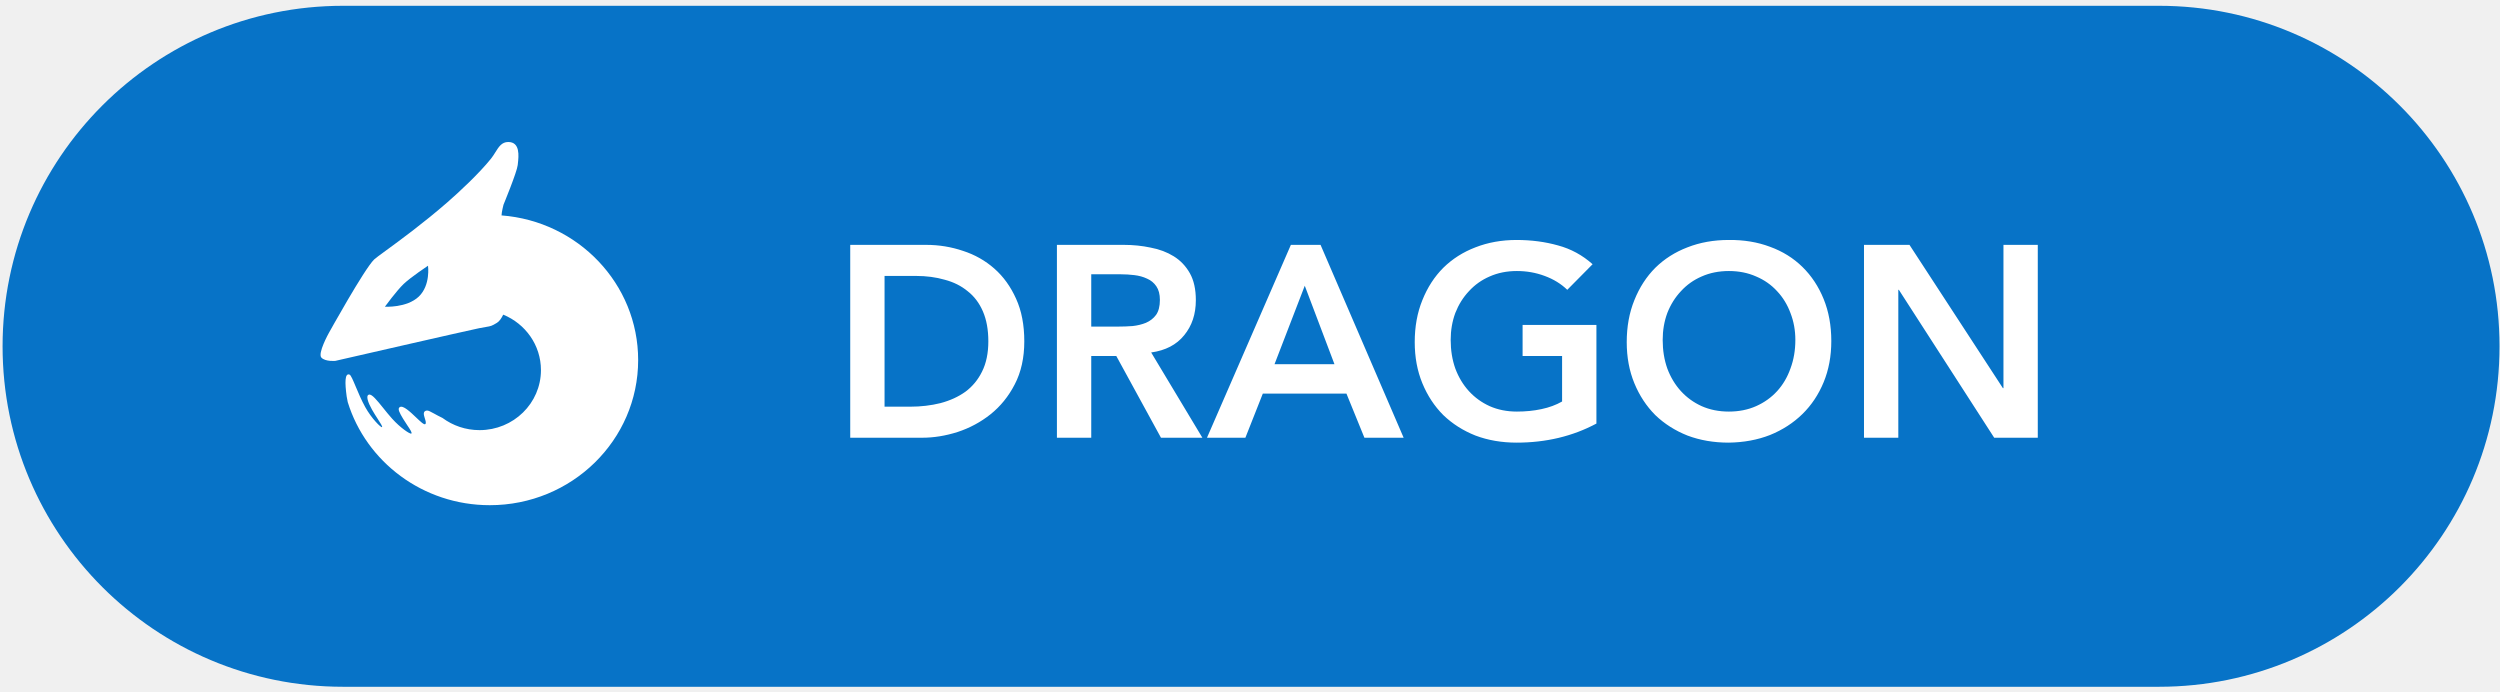
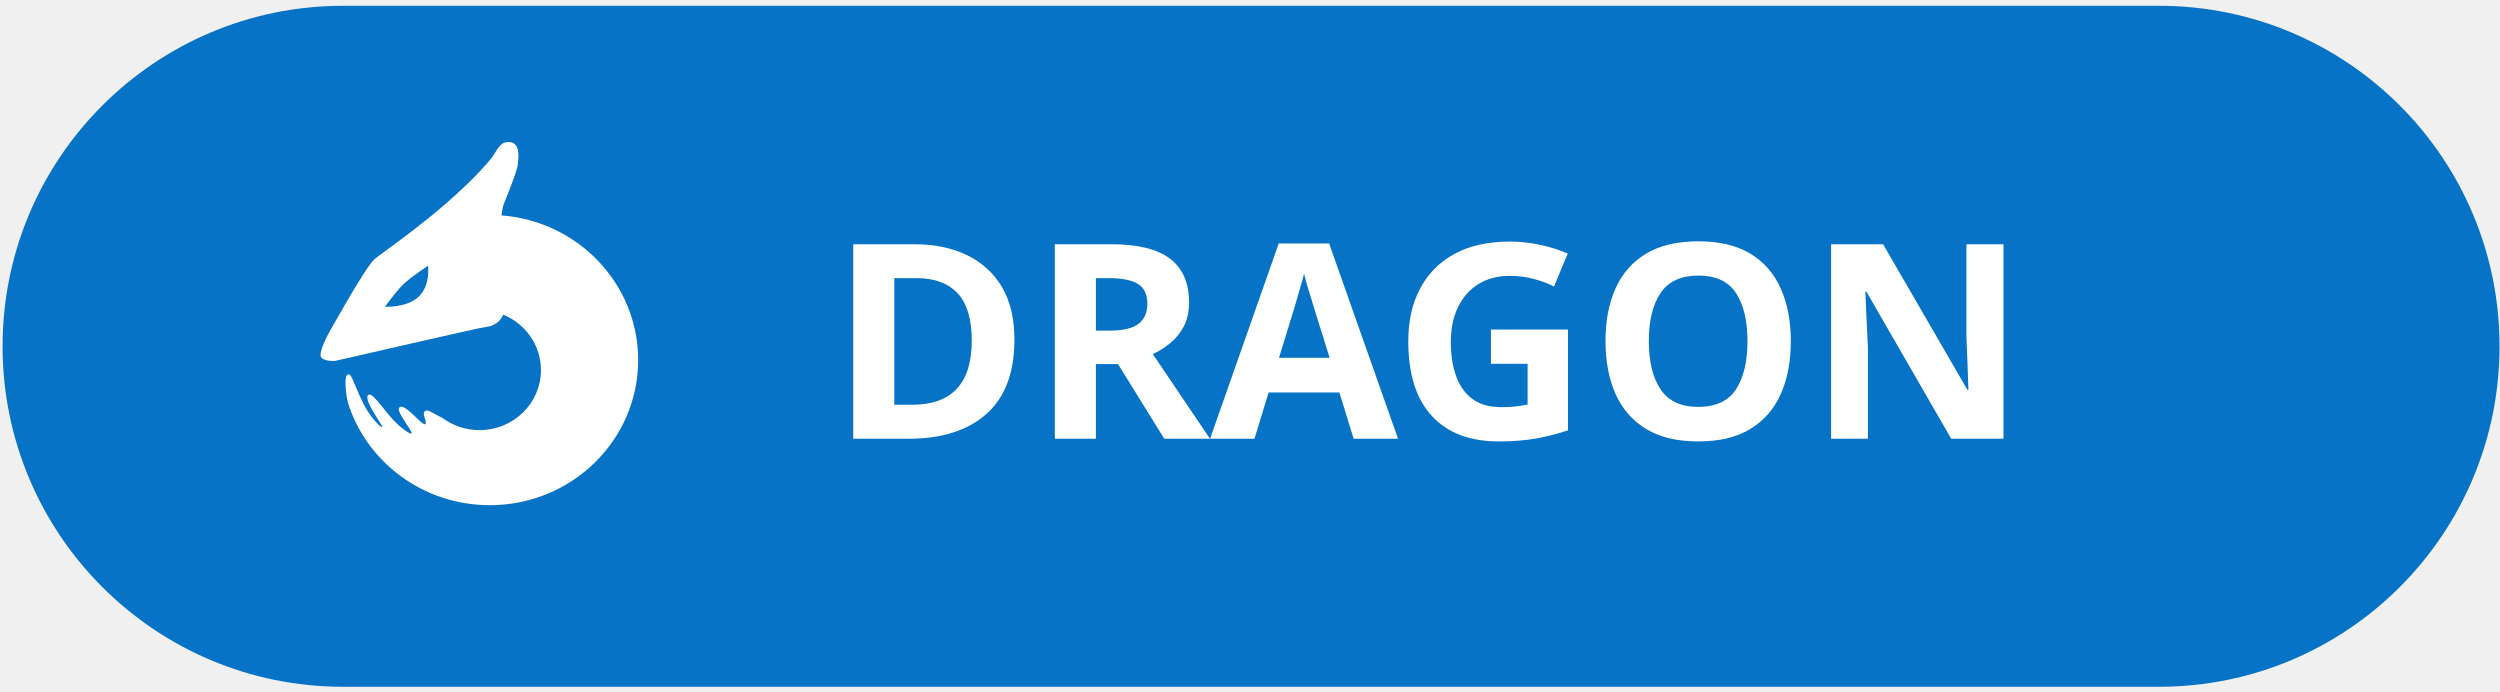
<svg xmlns="http://www.w3.org/2000/svg" width="293" height="81" viewBox="0 0 293 81" fill="none">
  <g clip-path="url(#clip0)">
    <rect x="0.302" y="0.679" width="292.642" height="79.811" rx="39.906" fill="#0773C7" />
-     <path d="M99.647 28.699H108.554C110.044 28.699 111.48 28.933 112.864 29.402C114.247 29.849 115.471 30.54 116.535 31.477C117.599 32.413 118.451 33.594 119.089 35.02C119.728 36.425 120.047 38.085 120.047 40.001C120.047 41.938 119.674 43.619 118.929 45.045C118.206 46.45 117.259 47.62 116.088 48.556C114.939 49.472 113.651 50.163 112.225 50.632C110.821 51.078 109.437 51.302 108.075 51.302H99.647V28.699ZM106.67 47.663C107.926 47.663 109.107 47.524 110.214 47.248C111.342 46.95 112.321 46.503 113.151 45.907C113.981 45.289 114.63 44.502 115.099 43.544C115.588 42.565 115.833 41.384 115.833 40.001C115.833 38.639 115.62 37.468 115.194 36.489C114.769 35.51 114.173 34.722 113.407 34.127C112.662 33.509 111.768 33.062 110.725 32.786C109.703 32.488 108.575 32.339 107.341 32.339H103.67V47.663H106.67ZM123.871 28.699H131.724C132.81 28.699 133.853 28.806 134.853 29.019C135.875 29.21 136.779 29.551 137.567 30.04C138.354 30.53 138.982 31.189 139.45 32.02C139.918 32.85 140.153 33.903 140.153 35.18C140.153 36.819 139.695 38.192 138.78 39.298C137.886 40.405 136.598 41.075 134.917 41.31L140.919 51.302H136.066L130.831 41.725H127.894V51.302H123.871V28.699ZM131.022 38.277C131.597 38.277 132.171 38.255 132.746 38.213C133.321 38.149 133.842 38.021 134.31 37.83C134.8 37.617 135.194 37.308 135.492 36.904C135.79 36.478 135.939 35.893 135.939 35.148C135.939 34.488 135.8 33.956 135.523 33.552C135.247 33.148 134.885 32.85 134.438 32.658C133.991 32.445 133.491 32.307 132.938 32.243C132.406 32.179 131.884 32.147 131.373 32.147H127.894V38.277H131.022ZM151.29 28.699H154.77L164.507 51.302H159.91L157.803 46.13H148.002L145.959 51.302H141.458L151.29 28.699ZM156.398 42.682L152.919 33.488L149.375 42.682H156.398ZM187.1 49.642C184.311 51.132 181.194 51.877 177.746 51.877C176 51.877 174.394 51.6 172.925 51.047C171.478 50.472 170.222 49.674 169.158 48.652C168.115 47.609 167.296 46.364 166.7 44.917C166.104 43.47 165.806 41.863 165.806 40.096C165.806 38.287 166.104 36.649 166.7 35.18C167.296 33.69 168.115 32.424 169.158 31.381C170.222 30.338 171.478 29.54 172.925 28.987C174.394 28.412 176 28.125 177.746 28.125C179.47 28.125 181.087 28.338 182.598 28.763C184.109 29.168 185.461 29.902 186.653 30.966L183.684 33.967C182.96 33.265 182.077 32.722 181.034 32.339C180.012 31.956 178.927 31.764 177.778 31.764C176.607 31.764 175.543 31.977 174.585 32.403C173.649 32.807 172.84 33.382 172.159 34.127C171.478 34.85 170.946 35.702 170.563 36.681C170.201 37.66 170.02 38.713 170.02 39.841C170.02 41.054 170.201 42.172 170.563 43.193C170.946 44.215 171.478 45.098 172.159 45.843C172.84 46.588 173.649 47.173 174.585 47.599C175.543 48.024 176.607 48.237 177.778 48.237C178.799 48.237 179.757 48.142 180.651 47.95C181.566 47.758 182.375 47.46 183.077 47.056V41.725H178.448V38.085H187.1V49.642ZM190.653 40.096C190.653 38.287 190.951 36.649 191.547 35.18C192.143 33.69 192.963 32.424 194.005 31.381C195.07 30.338 196.325 29.54 197.773 28.987C199.241 28.412 200.848 28.125 202.593 28.125C204.36 28.104 205.977 28.369 207.446 28.923C208.914 29.455 210.181 30.242 211.245 31.285C212.309 32.328 213.139 33.584 213.735 35.052C214.331 36.521 214.629 38.16 214.629 39.969C214.629 41.735 214.331 43.342 213.735 44.789C213.139 46.237 212.309 47.482 211.245 48.525C210.181 49.567 208.914 50.387 207.446 50.983C205.977 51.557 204.36 51.855 202.593 51.877C200.848 51.877 199.241 51.6 197.773 51.047C196.325 50.472 195.07 49.674 194.005 48.652C192.963 47.609 192.143 46.364 191.547 44.917C190.951 43.47 190.653 41.863 190.653 40.096ZM194.867 39.841C194.867 41.054 195.048 42.172 195.41 43.193C195.793 44.215 196.325 45.098 197.006 45.843C197.687 46.588 198.496 47.173 199.433 47.599C200.39 48.024 201.455 48.237 202.625 48.237C203.796 48.237 204.86 48.024 205.818 47.599C206.775 47.173 207.595 46.588 208.276 45.843C208.957 45.098 209.478 44.215 209.84 43.193C210.223 42.172 210.415 41.054 210.415 39.841C210.415 38.713 210.223 37.66 209.84 36.681C209.478 35.702 208.957 34.85 208.276 34.127C207.595 33.382 206.775 32.807 205.818 32.403C204.86 31.977 203.796 31.764 202.625 31.764C201.455 31.764 200.39 31.977 199.433 32.403C198.496 32.807 197.687 33.382 197.006 34.127C196.325 34.85 195.793 35.702 195.41 36.681C195.048 37.66 194.867 38.713 194.867 39.841ZM218.46 28.699H223.791L234.741 45.492H234.805V28.699H238.828V51.302H233.72L222.546 33.967H222.482V51.302H218.46V28.699Z" fill="white" />
+     <text fill="white" xml:space="preserve" style="white-space: pre" font-family="Avenir" font-size="31.924" font-weight="800" letter-spacing="0px">
+       <tspan x="97.125" y="51.422">DRAGON</tspan>
+     </text>
    <path fill-rule="evenodd" clip-rule="evenodd" d="M58.246 37.832C58.535 37.656 58.779 37.287 58.977 36.877C61.574 37.939 63.399 40.448 63.399 43.373C63.399 47.26 60.178 50.411 56.204 50.411C54.572 50.411 53.068 49.88 51.861 48.985C51.465 48.798 51.139 48.618 50.873 48.47L50.873 48.47L50.873 48.47C50.459 48.242 50.188 48.092 50.019 48.115C49.522 48.184 49.666 48.64 49.797 49.055C49.886 49.337 49.969 49.599 49.841 49.707C49.707 49.821 49.272 49.406 48.764 48.922C48.073 48.263 47.246 47.474 46.856 47.711C46.547 47.899 46.847 48.407 47.213 49.029L47.24 49.075C47.395 49.337 47.575 49.605 47.738 49.849L47.738 49.849C48.071 50.346 48.339 50.746 48.205 50.814C48.043 50.895 46.913 50.133 45.962 49.075C45.594 48.666 45.238 48.223 44.908 47.812C44.184 46.911 43.581 46.161 43.242 46.25C42.835 46.357 43.143 47.197 43.596 48.005C43.807 48.383 44.056 48.768 44.272 49.101L44.272 49.101C44.607 49.62 44.862 50.013 44.769 50.061C44.645 50.126 43.549 49.058 42.805 47.711C42.363 46.911 41.991 46.028 41.691 45.312C41.365 44.536 41.122 43.958 40.962 43.9C40.407 43.697 40.407 44.83 40.63 46.464C40.659 46.677 40.702 46.9 40.755 47.127C42.914 54.117 49.551 59.208 57.403 59.208C67.007 59.208 74.792 51.593 74.792 42.2C74.792 33.261 67.74 25.932 58.78 25.246C58.791 24.825 59.011 23.989 59.011 23.989C59.011 23.989 60.593 20.162 60.676 19.344C60.682 19.29 60.688 19.231 60.695 19.169L60.695 19.168C60.794 18.285 60.977 16.642 59.564 16.642C58.809 16.642 58.458 17.203 58.056 17.846C57.902 18.092 57.741 18.351 57.546 18.594C56.144 20.345 53.785 22.532 52.448 23.697C49.622 26.16 46.849 28.183 45.232 29.364L45.232 29.364C44.497 29.901 44 30.263 43.847 30.413C42.689 31.541 38.538 39.029 38.538 39.029C38.538 39.029 37.195 41.432 37.672 41.919C38.15 42.406 39.3 42.294 39.3 42.294C39.3 42.294 54.759 38.748 56.143 38.468C56.515 38.393 56.778 38.349 56.98 38.316C57.529 38.226 57.627 38.209 58.246 37.832ZM47.316 33.274C46.486 34.063 45.11 35.946 45.11 35.946C45.11 35.946 47.668 36.103 49.077 34.764C50.485 33.425 50.162 31.143 50.162 31.143C50.162 31.143 48.146 32.486 47.316 33.274Z" fill="white" />
  </g>
  <defs>
    <clipPath id="clip0">
      <rect width="292.642" height="79.811" fill="white" transform="translate(0.301758 0.679382)" />
    </clipPath>
  </defs>
</svg>
